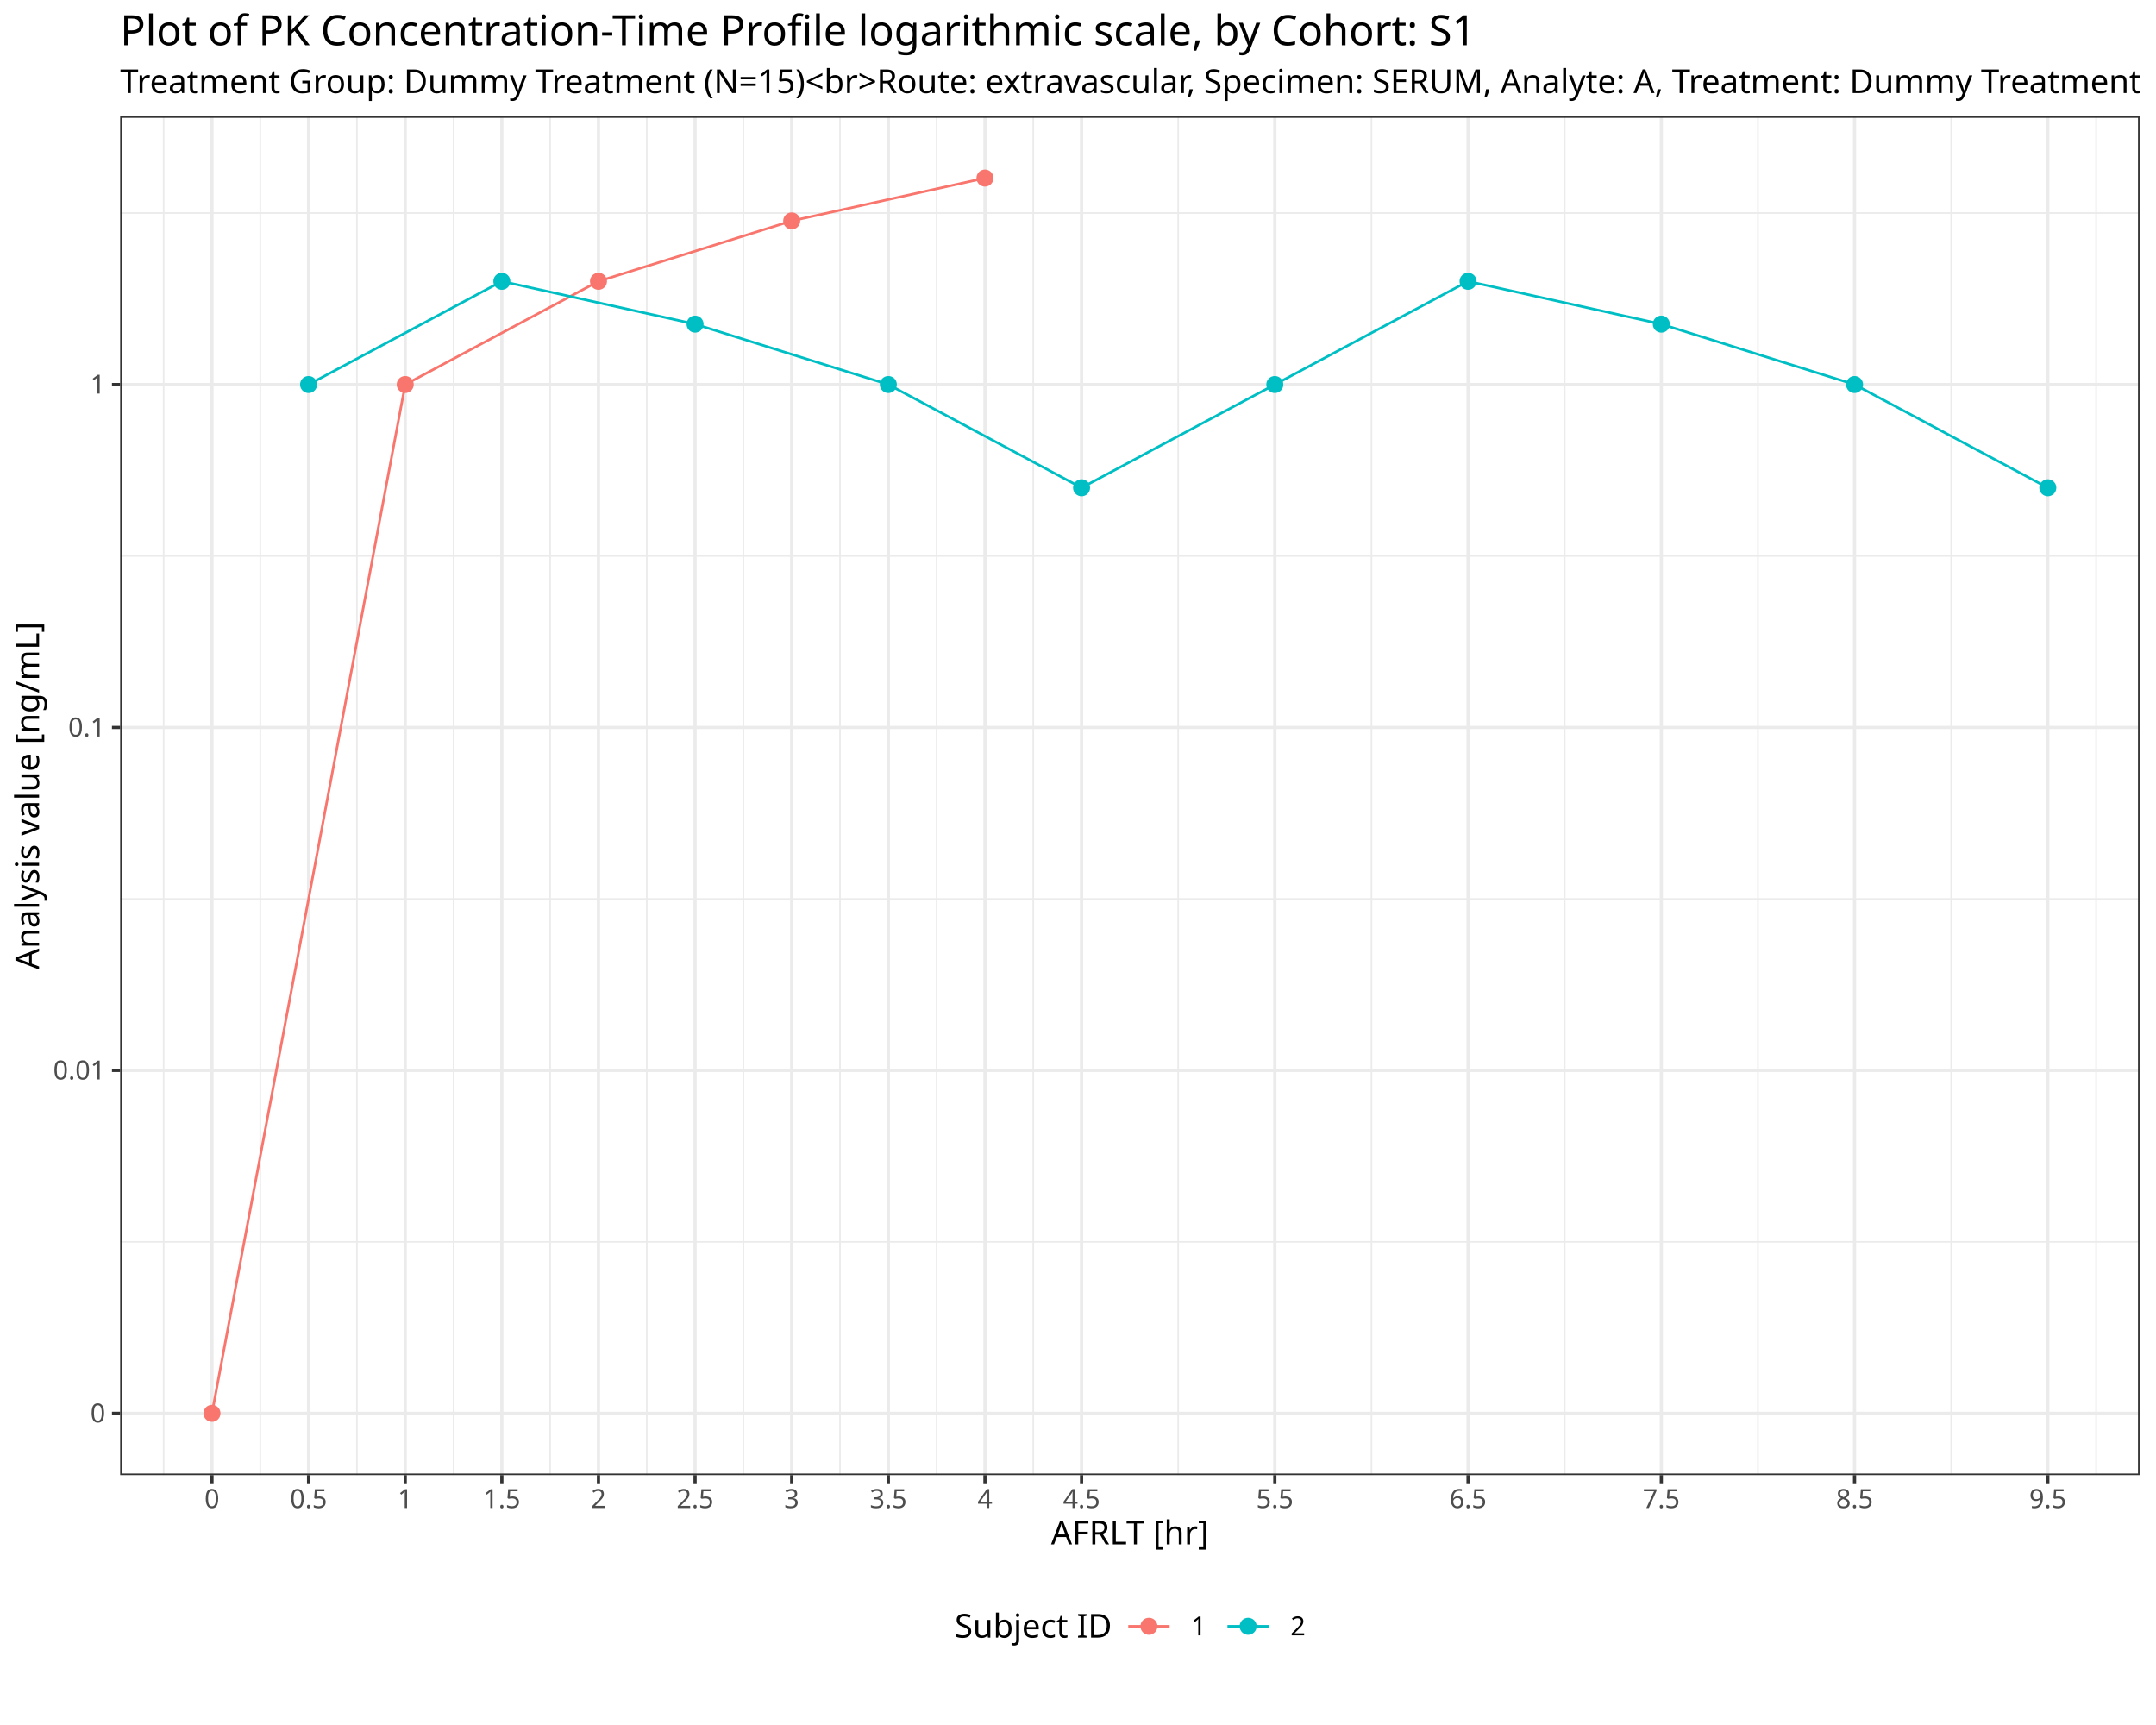
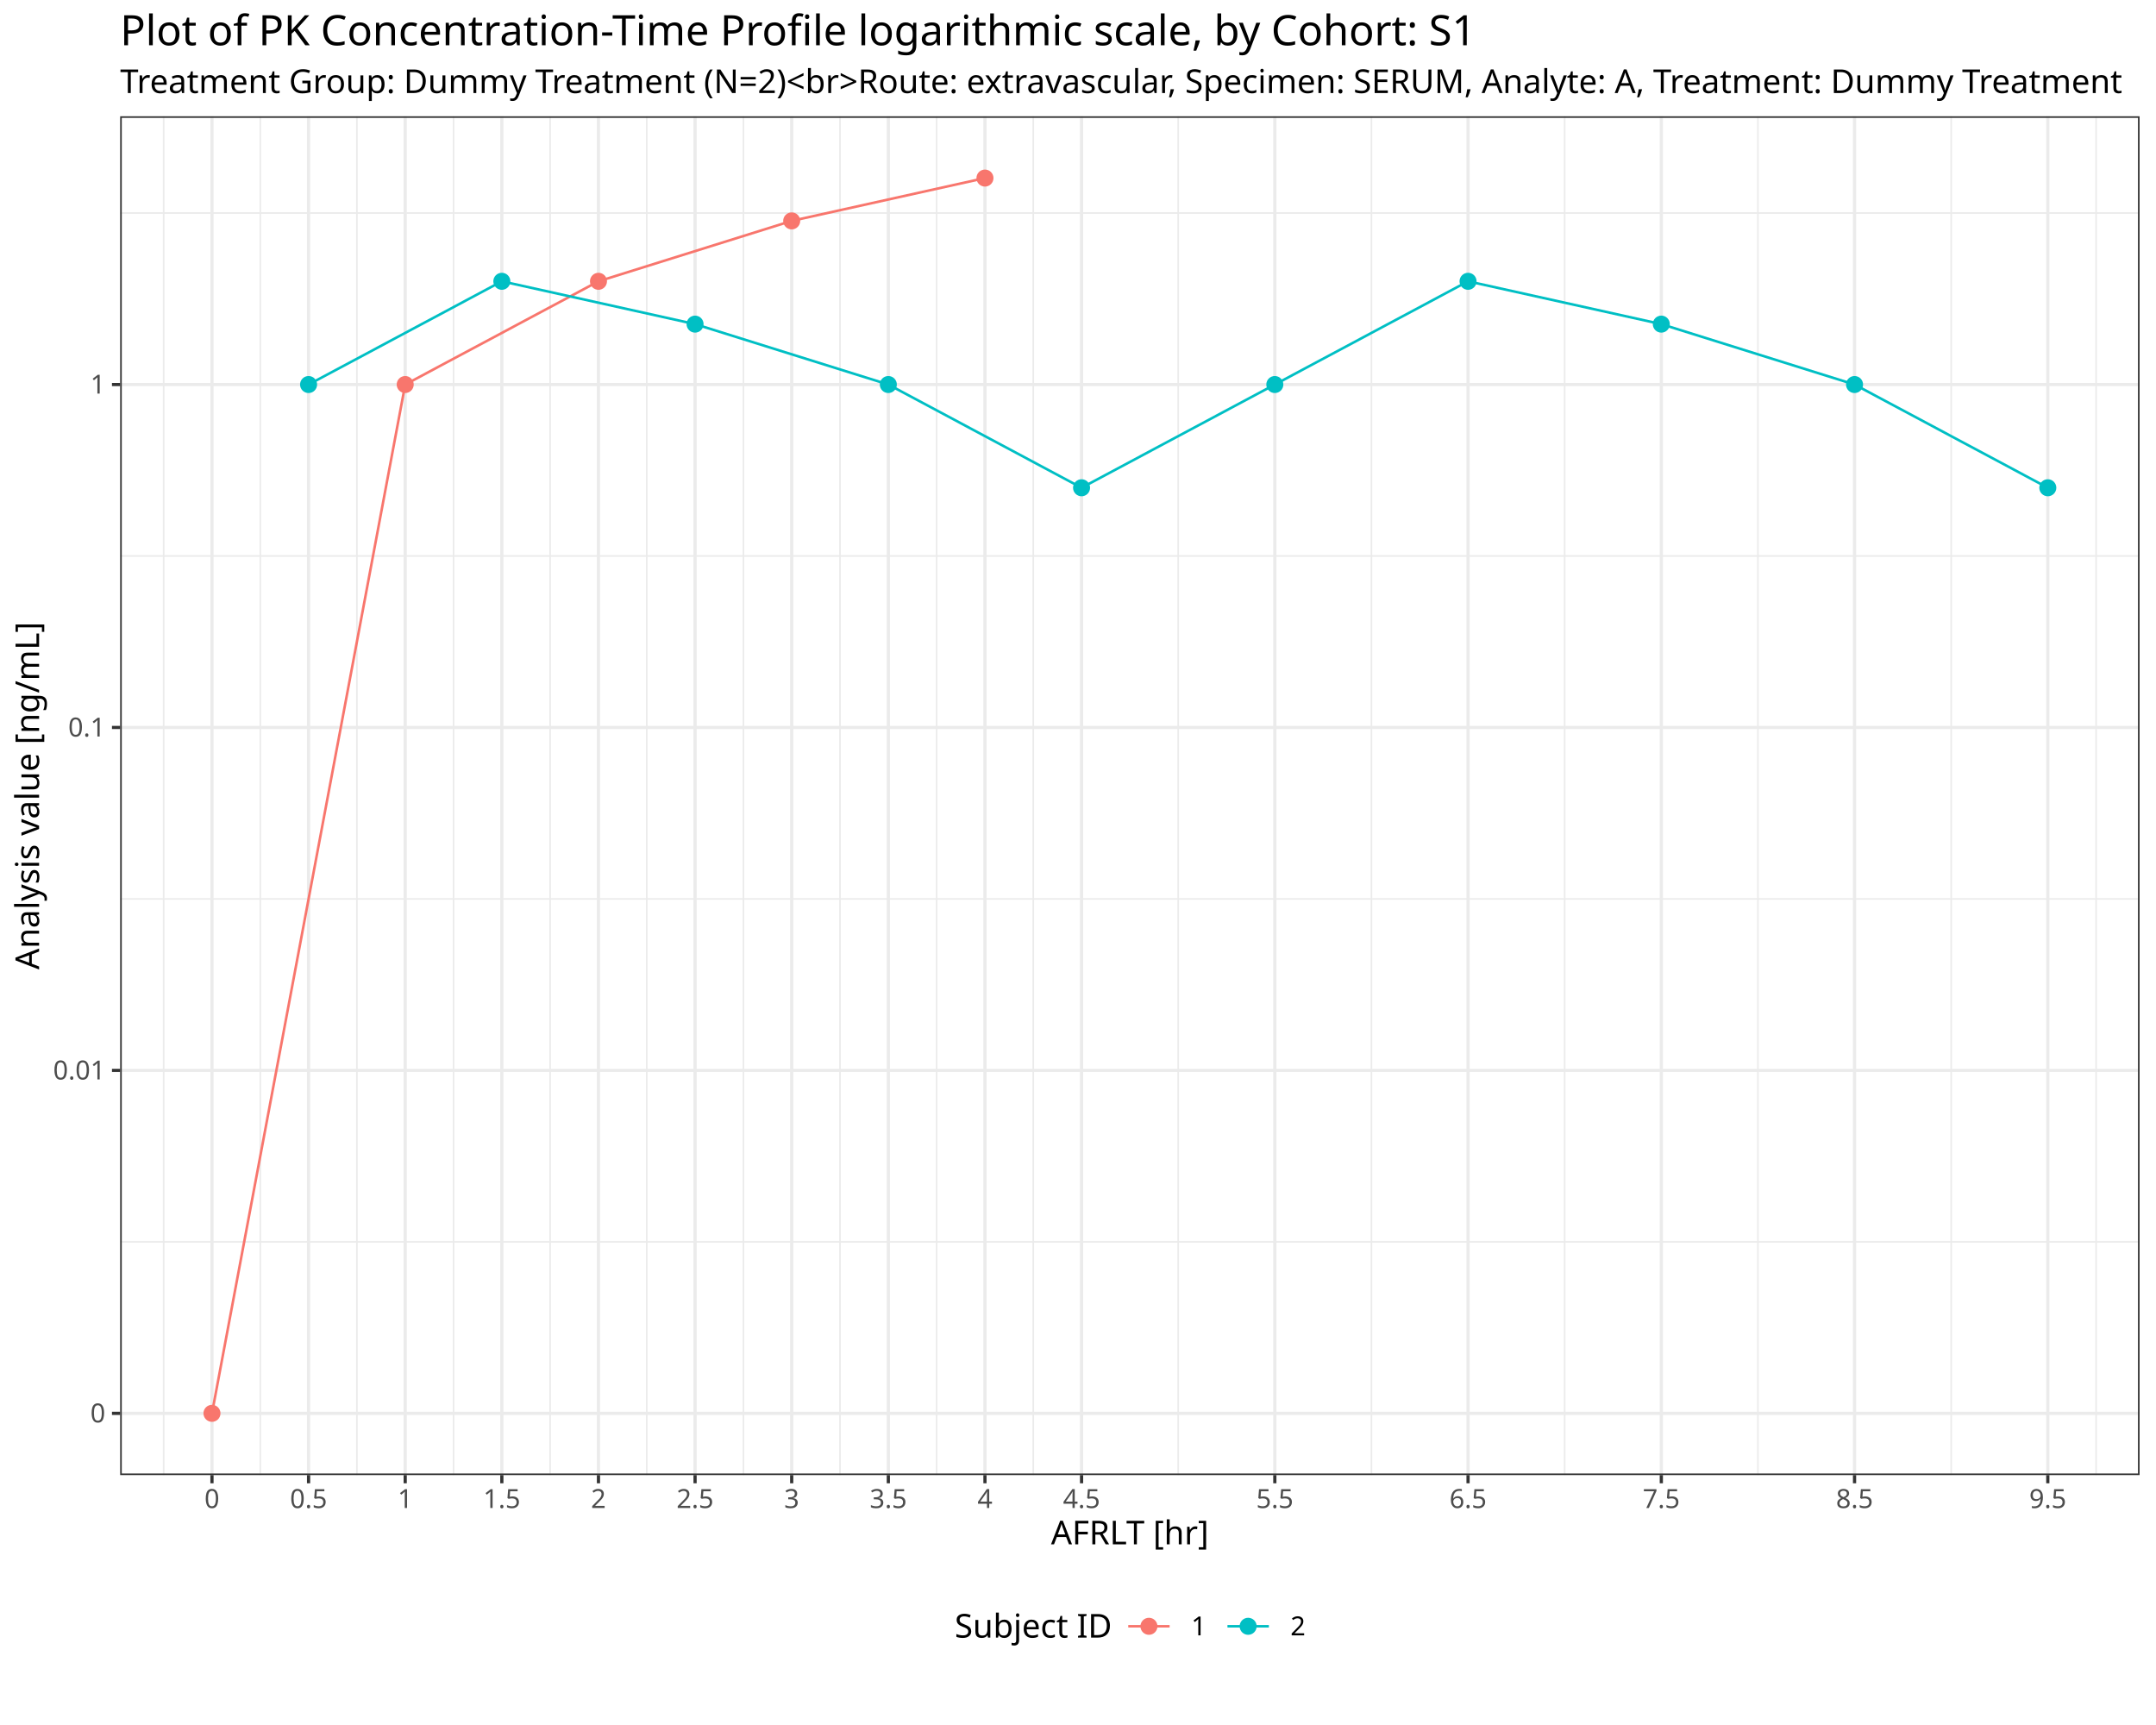
<svg xmlns="http://www.w3.org/2000/svg" class="svglite" data-engine-version="2.0" width="720.00pt" height="576.00pt" viewBox="0 0 720.00 576.00">
  <defs>
    <style type="text/css">
    .svglite line, .svglite polyline, .svglite polygon, .svglite path, .svglite rect, .svglite circle {
      fill: none;
      stroke: #000000;
      stroke-linecap: round;
      stroke-linejoin: round;
      stroke-miterlimit: 10.00;
    }
  </style>
  </defs>
  <rect width="100%" height="100%" style="stroke: none; fill: #FFFFFF;" />
  <defs>
    <clipPath id="cpMC4wMHw3MjAuMDB8MC4wMHw1NzYuMDA=">
      <rect x="0.00" y="0.00" width="720.00" height="576.00" />
    </clipPath>
  </defs>
  <g clip-path="url(#cpMC4wMHw3MjAuMDB8MC4wMHw1NzYuMDA=)">
    <rect x="0.00" y="0.00" width="720.00" height="576.00" style="stroke-width: 1.07; stroke: #FFFFFF; fill: #FFFFFF;" />
  </g>
  <defs>
    <clipPath id="cpNDAuMTN8NzE0LjUyfDM4LjgzfDQ5Mi41NQ==">
      <rect x="40.13" y="38.83" width="674.39" height="453.72" />
    </clipPath>
  </defs>
  <g clip-path="url(#cpNDAuMTN8NzE0LjUyfDM4LjgzfDQ5Mi41NQ==)">
    <rect x="40.13" y="38.83" width="674.39" height="453.72" style="stroke-width: 1.07; stroke: none; fill: #FFFFFF;" />
    <polyline points="40.13,414.67 714.52,414.67 " style="stroke-width: 0.53; stroke: #EBEBEB; stroke-linecap: butt;" />
    <polyline points="40.13,300.16 714.52,300.16 " style="stroke-width: 0.53; stroke: #EBEBEB; stroke-linecap: butt;" />
    <polyline points="40.13,185.65 714.52,185.65 " style="stroke-width: 0.53; stroke: #EBEBEB; stroke-linecap: butt;" />
    <polyline points="40.13,71.14 714.52,71.14 " style="stroke-width: 0.53; stroke: #EBEBEB; stroke-linecap: butt;" />
    <polyline points="54.65,492.55 54.65,38.83 " style="stroke-width: 0.53; stroke: #EBEBEB; stroke-linecap: butt;" />
    <polyline points="86.92,492.55 86.92,38.83 " style="stroke-width: 0.53; stroke: #EBEBEB; stroke-linecap: butt;" />
    <polyline points="119.19,492.55 119.19,38.83 " style="stroke-width: 0.53; stroke: #EBEBEB; stroke-linecap: butt;" />
    <polyline points="151.46,492.55 151.46,38.83 " style="stroke-width: 0.53; stroke: #EBEBEB; stroke-linecap: butt;" />
    <polyline points="183.72,492.55 183.72,38.83 " style="stroke-width: 0.53; stroke: #EBEBEB; stroke-linecap: butt;" />
    <polyline points="215.99,492.55 215.99,38.83 " style="stroke-width: 0.53; stroke: #EBEBEB; stroke-linecap: butt;" />
    <polyline points="248.26,492.55 248.26,38.83 " style="stroke-width: 0.53; stroke: #EBEBEB; stroke-linecap: butt;" />
    <polyline points="280.52,492.55 280.52,38.83 " style="stroke-width: 0.53; stroke: #EBEBEB; stroke-linecap: butt;" />
    <polyline points="312.79,492.55 312.79,38.83 " style="stroke-width: 0.53; stroke: #EBEBEB; stroke-linecap: butt;" />
    <polyline points="345.06,492.55 345.06,38.83 " style="stroke-width: 0.53; stroke: #EBEBEB; stroke-linecap: butt;" />
    <polyline points="393.46,492.55 393.46,38.83 " style="stroke-width: 0.53; stroke: #EBEBEB; stroke-linecap: butt;" />
    <polyline points="458.00,492.55 458.00,38.83 " style="stroke-width: 0.53; stroke: #EBEBEB; stroke-linecap: butt;" />
    <polyline points="522.53,492.55 522.53,38.83 " style="stroke-width: 0.53; stroke: #EBEBEB; stroke-linecap: butt;" />
    <polyline points="587.06,492.55 587.06,38.83 " style="stroke-width: 0.53; stroke: #EBEBEB; stroke-linecap: butt;" />
    <polyline points="651.60,492.55 651.60,38.83 " style="stroke-width: 0.53; stroke: #EBEBEB; stroke-linecap: butt;" />
    <polyline points="700.00,492.55 700.00,38.83 " style="stroke-width: 0.53; stroke: #EBEBEB; stroke-linecap: butt;" />
    <polyline points="40.13,471.93 714.52,471.93 " style="stroke-width: 1.07; stroke: #EBEBEB; stroke-linecap: butt;" />
    <polyline points="40.13,357.42 714.52,357.42 " style="stroke-width: 1.07; stroke: #EBEBEB; stroke-linecap: butt;" />
    <polyline points="40.13,242.91 714.52,242.91 " style="stroke-width: 1.07; stroke: #EBEBEB; stroke-linecap: butt;" />
    <polyline points="40.13,128.40 714.52,128.40 " style="stroke-width: 1.07; stroke: #EBEBEB; stroke-linecap: butt;" />
    <polyline points="70.79,492.55 70.79,38.83 " style="stroke-width: 1.07; stroke: #EBEBEB; stroke-linecap: butt;" />
    <polyline points="103.05,492.55 103.05,38.83 " style="stroke-width: 1.07; stroke: #EBEBEB; stroke-linecap: butt;" />
    <polyline points="135.32,492.55 135.32,38.83 " style="stroke-width: 1.07; stroke: #EBEBEB; stroke-linecap: butt;" />
    <polyline points="167.59,492.55 167.59,38.83 " style="stroke-width: 1.07; stroke: #EBEBEB; stroke-linecap: butt;" />
    <polyline points="199.86,492.55 199.86,38.83 " style="stroke-width: 1.07; stroke: #EBEBEB; stroke-linecap: butt;" />
    <polyline points="232.12,492.55 232.12,38.83 " style="stroke-width: 1.07; stroke: #EBEBEB; stroke-linecap: butt;" />
    <polyline points="264.39,492.55 264.39,38.83 " style="stroke-width: 1.07; stroke: #EBEBEB; stroke-linecap: butt;" />
    <polyline points="296.66,492.55 296.66,38.83 " style="stroke-width: 1.07; stroke: #EBEBEB; stroke-linecap: butt;" />
    <polyline points="328.93,492.55 328.93,38.83 " style="stroke-width: 1.07; stroke: #EBEBEB; stroke-linecap: butt;" />
    <polyline points="361.19,492.55 361.19,38.83 " style="stroke-width: 1.07; stroke: #EBEBEB; stroke-linecap: butt;" />
    <polyline points="425.73,492.55 425.73,38.83 " style="stroke-width: 1.07; stroke: #EBEBEB; stroke-linecap: butt;" />
    <polyline points="490.26,492.55 490.26,38.83 " style="stroke-width: 1.07; stroke: #EBEBEB; stroke-linecap: butt;" />
    <polyline points="554.80,492.55 554.80,38.83 " style="stroke-width: 1.07; stroke: #EBEBEB; stroke-linecap: butt;" />
    <polyline points="619.33,492.55 619.33,38.83 " style="stroke-width: 1.07; stroke: #EBEBEB; stroke-linecap: butt;" />
    <polyline points="683.87,492.55 683.87,38.83 " style="stroke-width: 1.07; stroke: #EBEBEB; stroke-linecap: butt;" />
    <polyline points="70.79,471.93 135.32,128.40 199.86,93.93 264.39,73.76 328.93,59.46 " style="stroke-width: 0.85; stroke: #F8766D; stroke-linecap: butt;" />
    <polyline points="103.05,128.40 167.59,93.93 232.12,108.23 296.66,128.40 361.19,162.87 425.73,128.40 490.26,93.93 554.80,108.23 619.33,128.40 683.87,162.87 " style="stroke-width: 0.85; stroke: #00BFC4; stroke-linecap: butt;" />
    <circle cx="70.79" cy="471.93" r="2.49" style="stroke-width: 0.71; stroke: #F8766D; fill: #F8766D;" />
    <circle cx="135.32" cy="128.40" r="2.49" style="stroke-width: 0.71; stroke: #F8766D; fill: #F8766D;" />
    <circle cx="199.86" cy="93.93" r="2.49" style="stroke-width: 0.71; stroke: #F8766D; fill: #F8766D;" />
    <circle cx="264.39" cy="73.76" r="2.49" style="stroke-width: 0.71; stroke: #F8766D; fill: #F8766D;" />
    <circle cx="328.93" cy="59.46" r="2.49" style="stroke-width: 0.71; stroke: #F8766D; fill: #F8766D;" />
    <circle cx="103.05" cy="128.40" r="2.49" style="stroke-width: 0.71; stroke: #00BFC4; fill: #00BFC4;" />
    <circle cx="167.59" cy="93.93" r="2.49" style="stroke-width: 0.71; stroke: #00BFC4; fill: #00BFC4;" />
    <circle cx="232.12" cy="108.23" r="2.49" style="stroke-width: 0.71; stroke: #00BFC4; fill: #00BFC4;" />
    <circle cx="296.66" cy="128.40" r="2.49" style="stroke-width: 0.71; stroke: #00BFC4; fill: #00BFC4;" />
    <circle cx="361.19" cy="162.87" r="2.49" style="stroke-width: 0.71; stroke: #00BFC4; fill: #00BFC4;" />
    <circle cx="425.73" cy="128.40" r="2.49" style="stroke-width: 0.71; stroke: #00BFC4; fill: #00BFC4;" />
    <circle cx="490.26" cy="93.93" r="2.49" style="stroke-width: 0.71; stroke: #00BFC4; fill: #00BFC4;" />
    <circle cx="554.80" cy="108.23" r="2.49" style="stroke-width: 0.71; stroke: #00BFC4; fill: #00BFC4;" />
    <circle cx="619.33" cy="128.40" r="2.49" style="stroke-width: 0.71; stroke: #00BFC4; fill: #00BFC4;" />
    <circle cx="683.87" cy="162.87" r="2.49" style="stroke-width: 0.71; stroke: #00BFC4; fill: #00BFC4;" />
    <rect x="40.13" y="38.83" width="674.39" height="453.72" style="stroke-width: 1.07; stroke: #333333;" />
  </g>
  <g clip-path="url(#cpMC4wMHw3MjAuMDB8MC4wMHw1NzYuMDA=)">
    <text x="35.20" y="474.96" text-anchor="end" style="font-size: 8.80px; fill: #4D4D4D; font-family: sans;" textLength="4.89px" lengthAdjust="spacingAndGlyphs">0</text>
    <text x="35.20" y="360.45" text-anchor="end" style="font-size: 8.80px; fill: #4D4D4D; font-family: sans;" textLength="17.13px" lengthAdjust="spacingAndGlyphs">0.01</text>
    <text x="35.20" y="245.94" text-anchor="end" style="font-size: 8.80px; fill: #4D4D4D; font-family: sans;" textLength="12.23px" lengthAdjust="spacingAndGlyphs">0.1</text>
    <text x="35.20" y="131.43" text-anchor="end" style="font-size: 8.80px; fill: #4D4D4D; font-family: sans;" textLength="4.89px" lengthAdjust="spacingAndGlyphs">1</text>
    <polyline points="37.39,471.93 40.13,471.93 " style="stroke-width: 1.07; stroke: #333333; stroke-linecap: butt;" />
    <polyline points="37.39,357.42 40.13,357.42 " style="stroke-width: 1.07; stroke: #333333; stroke-linecap: butt;" />
    <polyline points="37.39,242.91 40.13,242.91 " style="stroke-width: 1.07; stroke: #333333; stroke-linecap: butt;" />
    <polyline points="37.39,128.40 40.13,128.40 " style="stroke-width: 1.07; stroke: #333333; stroke-linecap: butt;" />
    <polyline points="70.79,495.29 70.79,492.55 " style="stroke-width: 1.07; stroke: #333333; stroke-linecap: butt;" />
    <polyline points="103.05,495.29 103.05,492.55 " style="stroke-width: 1.07; stroke: #333333; stroke-linecap: butt;" />
    <polyline points="135.32,495.29 135.32,492.55 " style="stroke-width: 1.07; stroke: #333333; stroke-linecap: butt;" />
    <polyline points="167.59,495.29 167.59,492.55 " style="stroke-width: 1.07; stroke: #333333; stroke-linecap: butt;" />
    <polyline points="199.86,495.29 199.86,492.55 " style="stroke-width: 1.07; stroke: #333333; stroke-linecap: butt;" />
    <polyline points="232.12,495.29 232.12,492.55 " style="stroke-width: 1.07; stroke: #333333; stroke-linecap: butt;" />
    <polyline points="264.39,495.29 264.39,492.55 " style="stroke-width: 1.07; stroke: #333333; stroke-linecap: butt;" />
    <polyline points="296.66,495.29 296.66,492.55 " style="stroke-width: 1.07; stroke: #333333; stroke-linecap: butt;" />
    <polyline points="328.93,495.29 328.93,492.55 " style="stroke-width: 1.07; stroke: #333333; stroke-linecap: butt;" />
    <polyline points="361.19,495.29 361.19,492.55 " style="stroke-width: 1.07; stroke: #333333; stroke-linecap: butt;" />
    <polyline points="425.73,495.29 425.73,492.55 " style="stroke-width: 1.07; stroke: #333333; stroke-linecap: butt;" />
    <polyline points="490.26,495.29 490.26,492.55 " style="stroke-width: 1.07; stroke: #333333; stroke-linecap: butt;" />
    <polyline points="554.80,495.29 554.80,492.55 " style="stroke-width: 1.07; stroke: #333333; stroke-linecap: butt;" />
    <polyline points="619.33,495.29 619.33,492.55 " style="stroke-width: 1.07; stroke: #333333; stroke-linecap: butt;" />
    <polyline points="683.87,495.29 683.87,492.55 " style="stroke-width: 1.07; stroke: #333333; stroke-linecap: butt;" />
    <text x="70.79" y="503.54" text-anchor="middle" style="font-size: 8.80px; fill: #4D4D4D; font-family: sans;" textLength="4.89px" lengthAdjust="spacingAndGlyphs">0</text>
    <text x="103.05" y="503.54" text-anchor="middle" style="font-size: 8.80px; fill: #4D4D4D; font-family: sans;" textLength="12.23px" lengthAdjust="spacingAndGlyphs">0.5</text>
    <text x="135.32" y="503.54" text-anchor="middle" style="font-size: 8.80px; fill: #4D4D4D; font-family: sans;" textLength="4.89px" lengthAdjust="spacingAndGlyphs">1</text>
    <text x="167.59" y="503.54" text-anchor="middle" style="font-size: 8.80px; fill: #4D4D4D; font-family: sans;" textLength="12.23px" lengthAdjust="spacingAndGlyphs">1.5</text>
    <text x="199.86" y="503.54" text-anchor="middle" style="font-size: 8.80px; fill: #4D4D4D; font-family: sans;" textLength="4.89px" lengthAdjust="spacingAndGlyphs">2</text>
    <text x="232.12" y="503.54" text-anchor="middle" style="font-size: 8.80px; fill: #4D4D4D; font-family: sans;" textLength="12.23px" lengthAdjust="spacingAndGlyphs">2.5</text>
    <text x="264.39" y="503.54" text-anchor="middle" style="font-size: 8.80px; fill: #4D4D4D; font-family: sans;" textLength="4.89px" lengthAdjust="spacingAndGlyphs">3</text>
    <text x="296.66" y="503.54" text-anchor="middle" style="font-size: 8.80px; fill: #4D4D4D; font-family: sans;" textLength="12.23px" lengthAdjust="spacingAndGlyphs">3.5</text>
    <text x="328.93" y="503.54" text-anchor="middle" style="font-size: 8.80px; fill: #4D4D4D; font-family: sans;" textLength="4.89px" lengthAdjust="spacingAndGlyphs">4</text>
    <text x="361.19" y="503.54" text-anchor="middle" style="font-size: 8.80px; fill: #4D4D4D; font-family: sans;" textLength="12.23px" lengthAdjust="spacingAndGlyphs">4.5</text>
    <text x="425.73" y="503.54" text-anchor="middle" style="font-size: 8.80px; fill: #4D4D4D; font-family: sans;" textLength="12.23px" lengthAdjust="spacingAndGlyphs">5.5</text>
    <text x="490.26" y="503.54" text-anchor="middle" style="font-size: 8.80px; fill: #4D4D4D; font-family: sans;" textLength="12.23px" lengthAdjust="spacingAndGlyphs">6.5</text>
    <text x="554.80" y="503.54" text-anchor="middle" style="font-size: 8.80px; fill: #4D4D4D; font-family: sans;" textLength="12.23px" lengthAdjust="spacingAndGlyphs">7.5</text>
    <text x="619.33" y="503.54" text-anchor="middle" style="font-size: 8.80px; fill: #4D4D4D; font-family: sans;" textLength="12.23px" lengthAdjust="spacingAndGlyphs">8.5</text>
    <text x="683.87" y="503.54" text-anchor="middle" style="font-size: 8.80px; fill: #4D4D4D; font-family: sans;" textLength="12.23px" lengthAdjust="spacingAndGlyphs">9.5</text>
    <text x="377.33" y="515.68" text-anchor="middle" style="font-size: 11.00px; font-family: sans;" textLength="53.79px" lengthAdjust="spacingAndGlyphs">AFRLT [hr]</text>
    <text transform="translate(13.05,265.69) rotate(-90)" text-anchor="middle" style="font-size: 11.00px; font-family: sans;" textLength="110.07px" lengthAdjust="spacingAndGlyphs">Analysis value [ng/mL]</text>
    <rect x="313.34" y="528.92" width="127.98" height="28.24" style="stroke-width: 1.07; stroke: none; fill: #FFFFFF;" />
    <text x="318.82" y="546.82" style="font-size: 11.00px; font-family: sans;" textLength="50.75px" lengthAdjust="spacingAndGlyphs">Subject ID</text>
    <rect x="375.05" y="534.40" width="17.28" height="17.28" style="stroke-width: 1.07; stroke: none; fill: #FFFFFF;" />
    <line x1="376.78" y1="543.04" x2="390.60" y2="543.04" style="stroke-width: 0.85; stroke: #F8766D; stroke-linecap: butt;" />
    <circle cx="383.69" cy="543.04" r="2.49" style="stroke-width: 0.71; stroke: #F8766D; fill: #F8766D;" />
    <rect x="408.18" y="534.40" width="17.28" height="17.28" style="stroke-width: 1.07; stroke: none; fill: #FFFFFF;" />
    <line x1="409.91" y1="543.04" x2="423.74" y2="543.04" style="stroke-width: 0.85; stroke: #00BFC4; stroke-linecap: butt;" />
    <circle cx="416.82" cy="543.04" r="2.49" style="stroke-width: 0.71; stroke: #00BFC4; fill: #00BFC4;" />
    <text x="397.81" y="546.07" style="font-size: 8.80px; font-family: sans;" textLength="4.89px" lengthAdjust="spacingAndGlyphs">1</text>
    <text x="430.94" y="546.07" style="font-size: 8.80px; font-family: sans;" textLength="4.89px" lengthAdjust="spacingAndGlyphs">2</text>
-     <text x="40.13" y="31.07" style="font-size: 11.00px; font-family: sans;" textLength="652.10px" lengthAdjust="spacingAndGlyphs">Treatment Group: Dummy Treatment (N=15)&lt;br&gt;Route: extravascular, Specimen: SERUM, Analyte: A, Treatment: Dummy Treatment</text>
+     <text x="40.13" y="31.07" style="font-size: 11.00px; font-family: sans;" textLength="645.98px" lengthAdjust="spacingAndGlyphs">Treatment Group: Dummy Treatment (N=2)&lt;br&gt;Route: extravascular, Specimen: SERUM, Analyte: A, Treatment: Dummy Treatment</text>
    <text x="40.13" y="15.11" style="font-size: 14.00px; font-family: sans;" textLength="434.23px" lengthAdjust="spacingAndGlyphs">Plot of PK Concentration-Time Profile logarithmic scale, by Cohort: S1</text>
  </g>
</svg>
